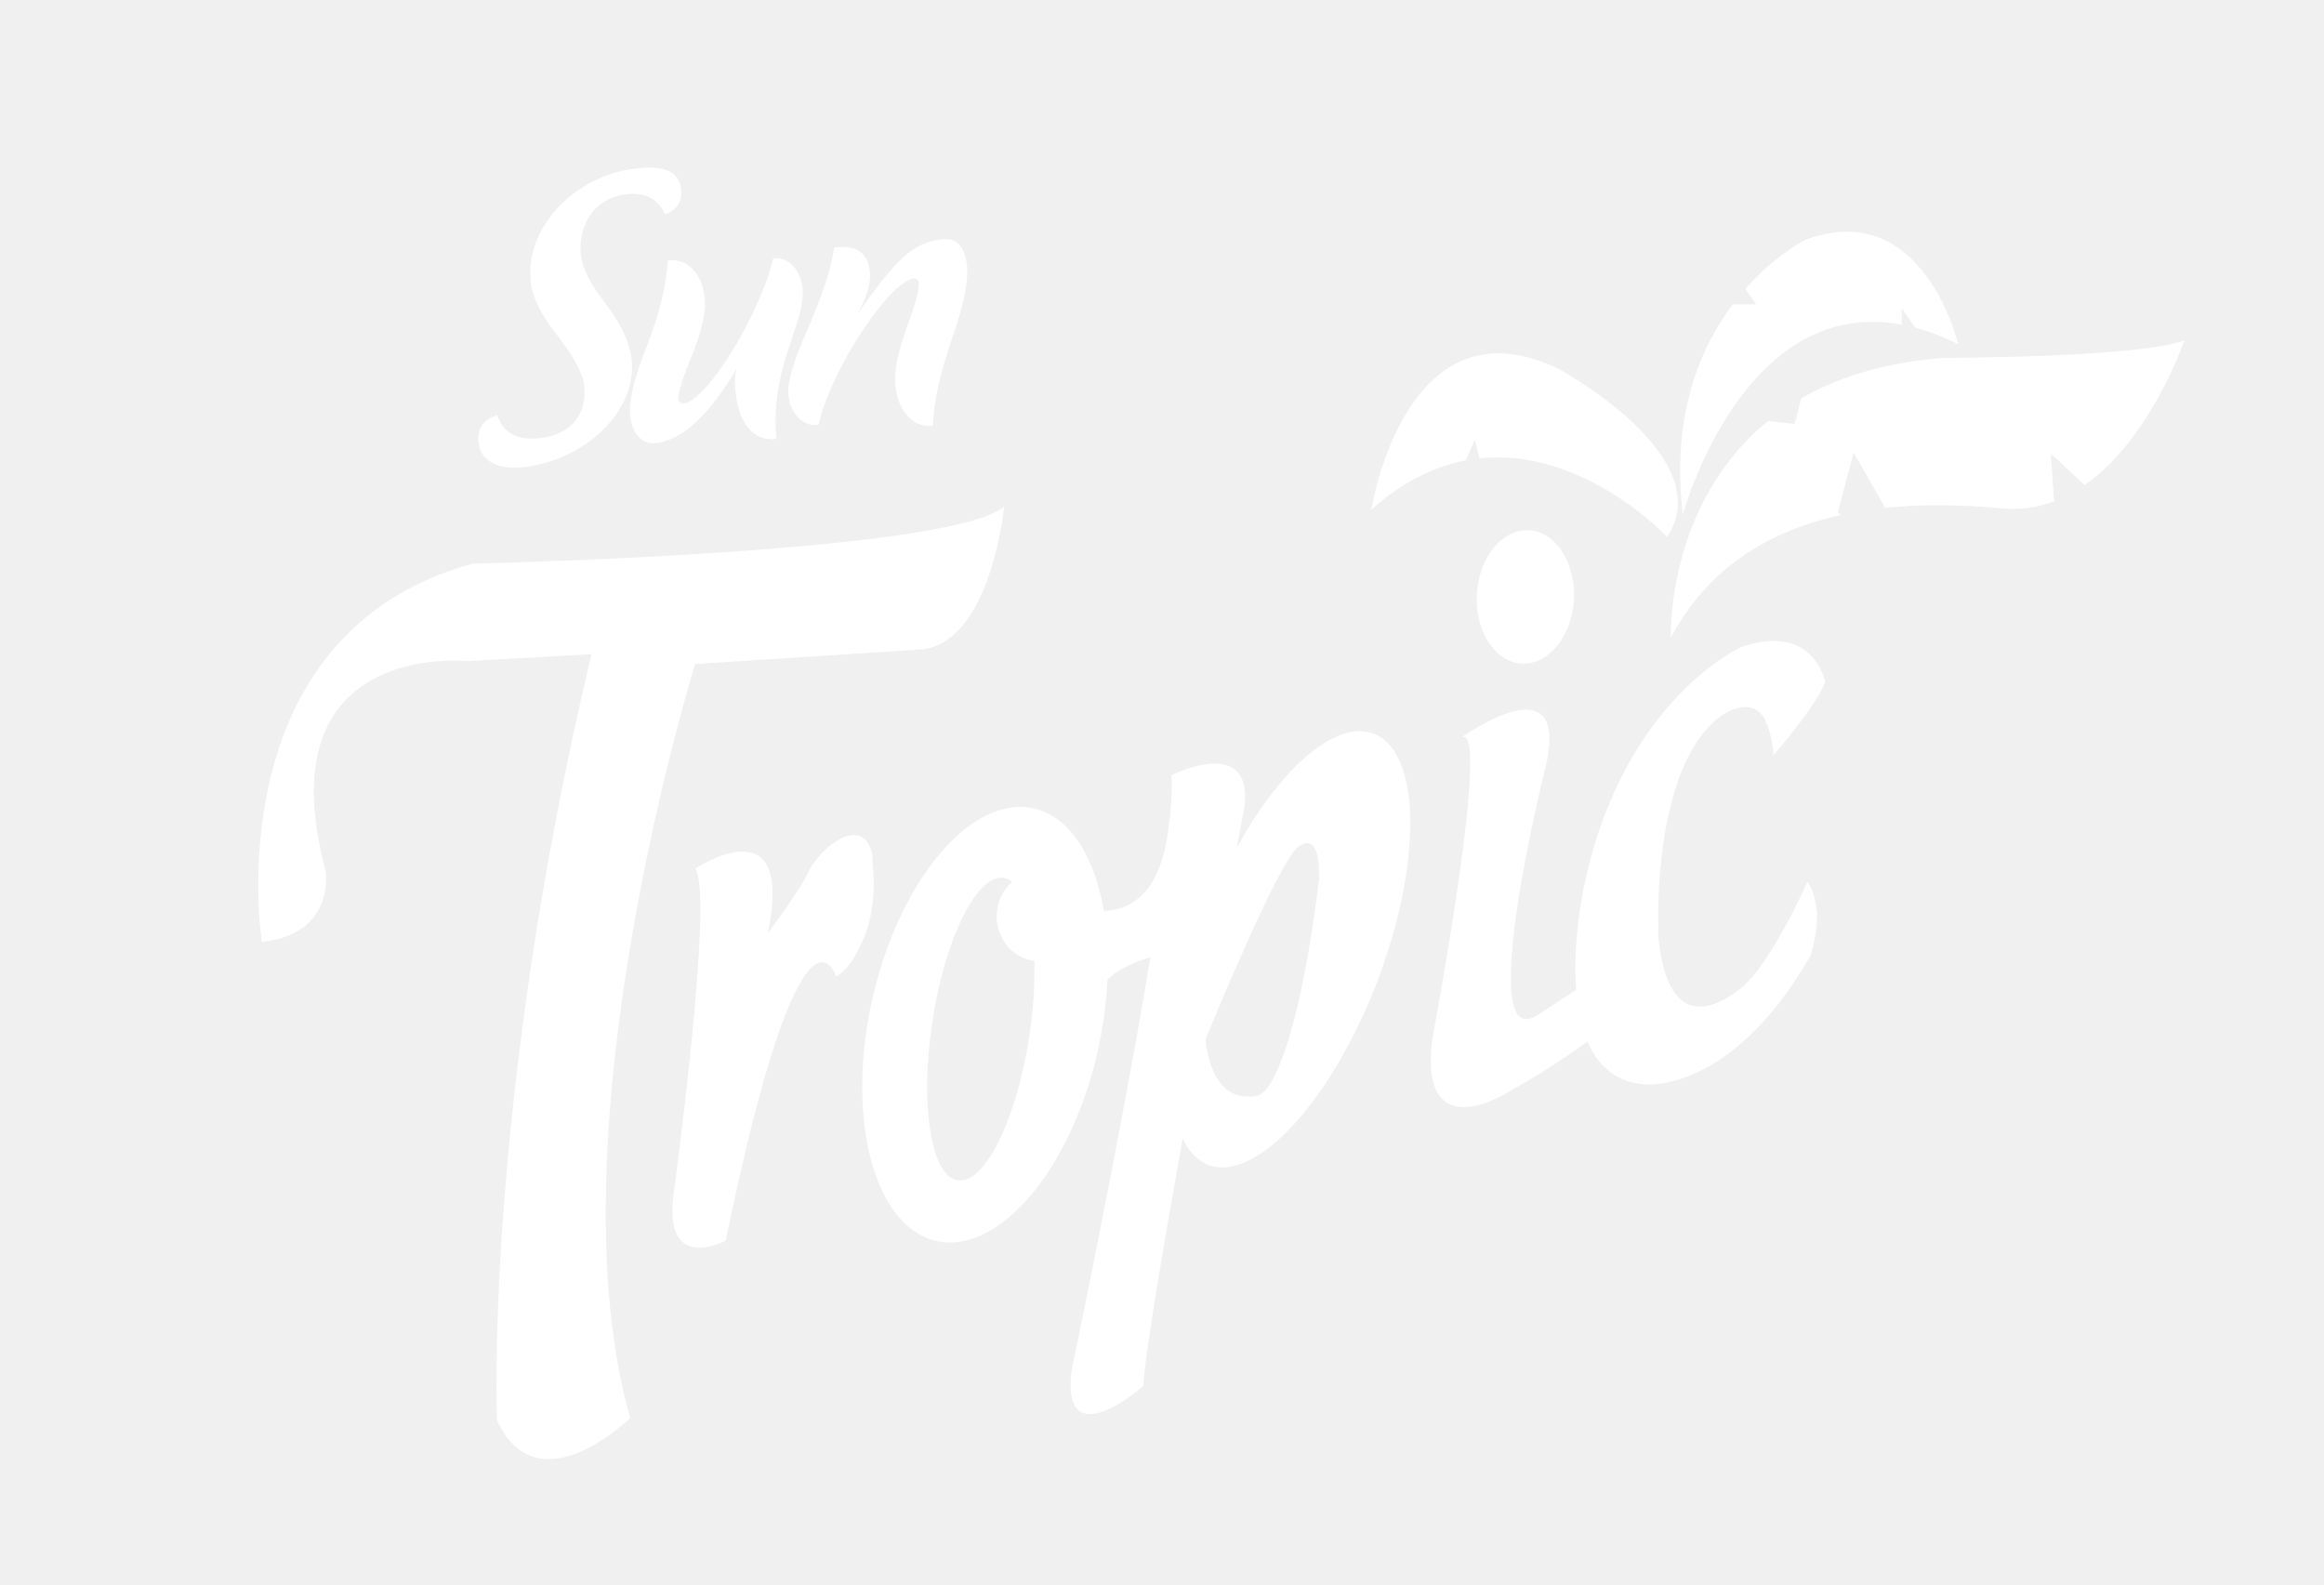
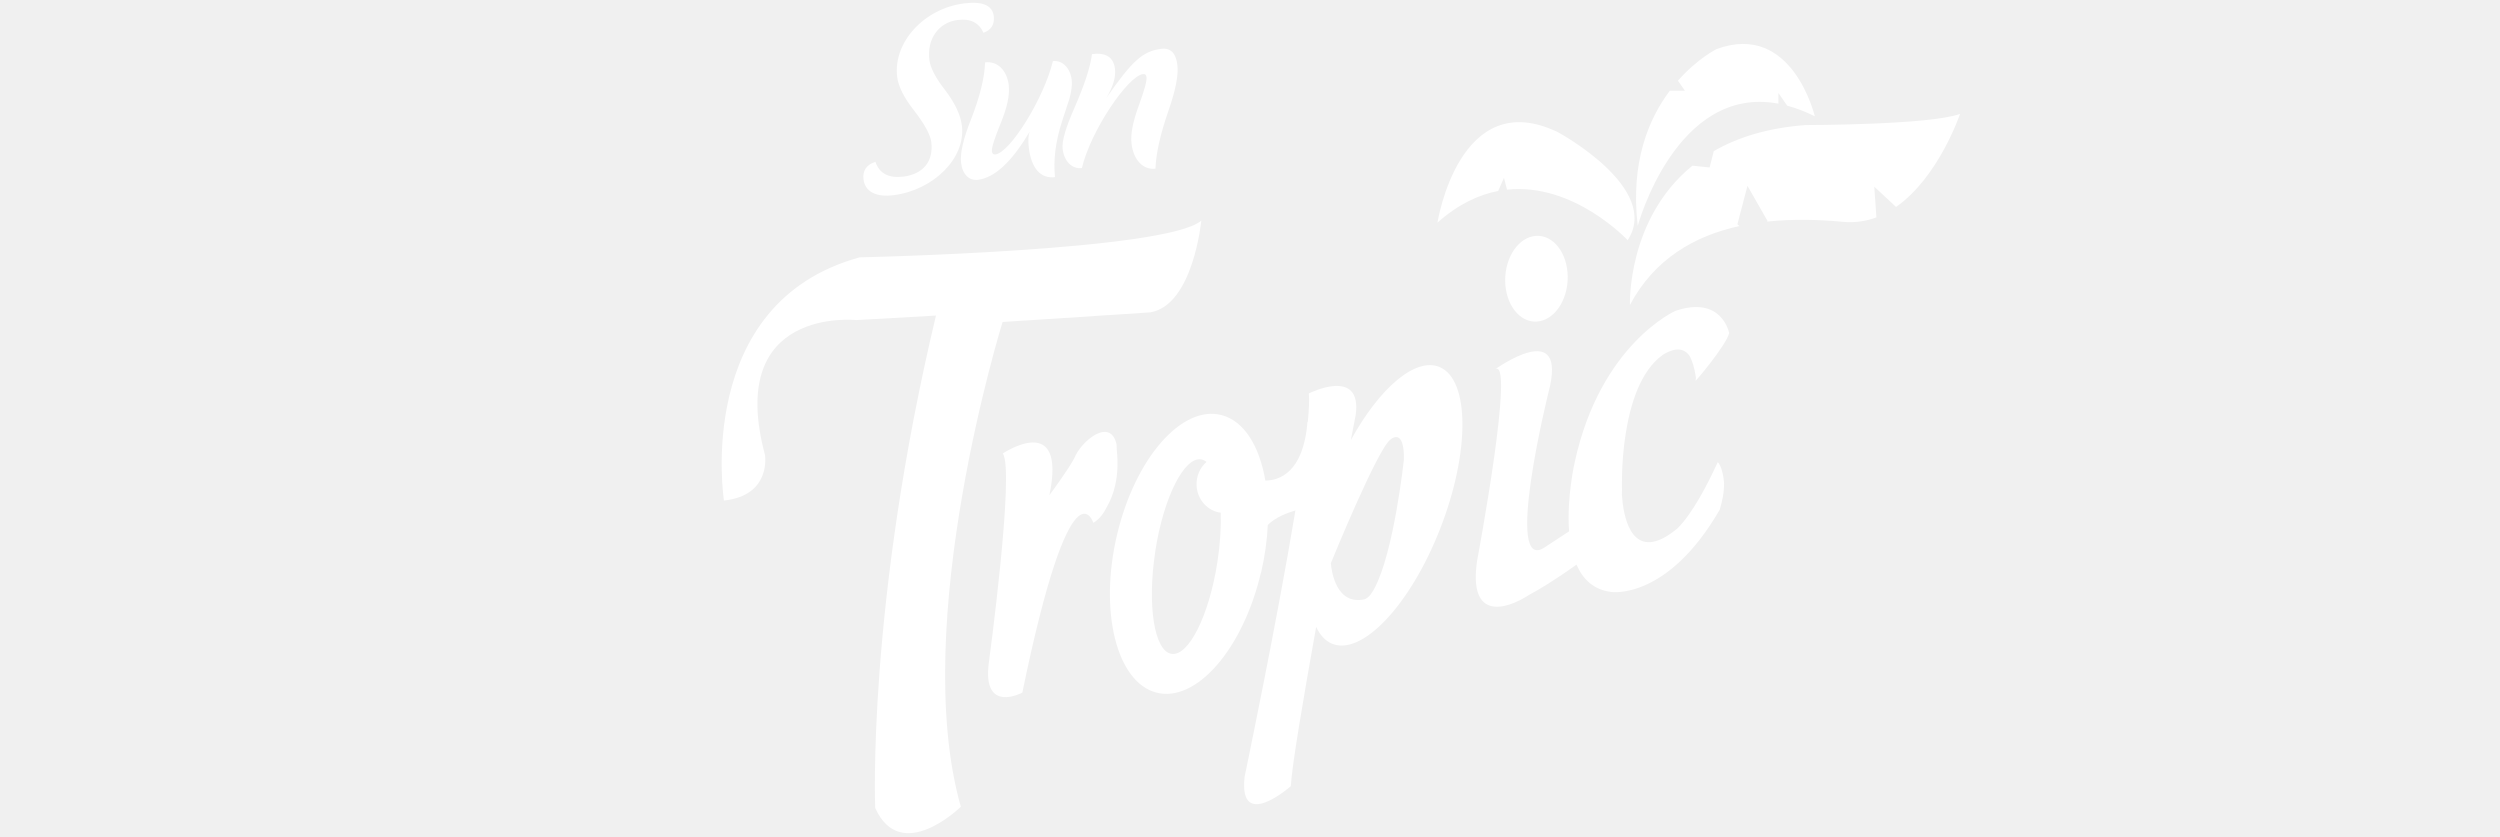
- <svg xmlns="http://www.w3.org/2000/svg" id="vegetation" width="419.19" height="285.74" viewBox="0 0 419.19 285.74">
-   <path d="m350.61,64.55c-10.75.81-19.15,3.52-25.73,7.31l-1.16,4.59-4.82-.5c-18.42,14.98-17.53,39.08-17.53,39.08,6.9-13,18.22-19.41,30.72-22.15-.19-.15-.38-.32-.57-.5l2.82-10.77,5.64,9.86s-.06.07-.17.16c7.16-.77,14.49-.58,21.42.07,3.35.3,6.44-.2,9.28-1.26l-.6-8.62,6.11,5.68c12-8.37,17.96-26.09,17.96-26.09-8.46,3.13-43.39,3.13-43.39,3.13Zm-7.59-6v-2.98l2.46,3.54c2.46.65,5.03,1.62,7.74,2.98,0,0-6.29-26.7-27.55-18.85,0,0-5.35,2.64-10.85,8.86l1.95,2.8h-4.23c-5.9,7.85-11.12,20.07-9,37.92,0,0,10.73-39.66,39.47-34.27Zm-61.82,8.02c-27.76-13.46-33.84,25.35-33.84,25.35,5.76-5.14,11.53-7.82,17.03-8.88l1.62-3.68.86,3.31c18.8-2.01,33.85,14.19,33.85,14.19,9.55-14.58-19.53-30.29-19.53-30.29Z" style="fill: #fff; stroke-width: 0px;" />
+ <svg xmlns="http://www.w3.org/2000/svg" id="vegetation" width="419.19" height="140.3" viewBox="0 0 419.19 140.3">
+   <path d="m302.74,20.97c-6.43.48-11.45,2.1-15.38,4.37l-.7,2.74-2.88-.3c-11.01,8.95-10.48,23.36-10.48,23.36,4.12-7.77,10.89-11.6,18.36-13.24-.11-.09-.23-.19-.34-.3l1.69-6.44,3.37,5.9s-.04.04-.1.1c4.28-.46,8.66-.35,12.8.04,2,.18,3.85-.12,5.55-.75l-.36-5.15,3.65,3.4c7.17-5,10.73-15.6,10.73-15.6-5.06,1.87-25.93,1.87-25.93,1.87Zm-4.54-3.59v-1.78l1.47,2.12c1.47.39,3.01.97,4.63,1.78,0,0-3.76-15.96-16.47-11.27,0,0-3.2,1.57-6.48,5.3l1.17,1.68h-2.53c-3.53,4.69-6.64,12-5.38,22.66,0,0,6.41-23.7,23.59-20.49Zm-36.95,4.8c-16.59-8.04-20.22,15.15-20.22,15.15,3.44-3.07,6.89-4.68,10.18-5.31l.97-2.2.51,1.98c11.23-1.2,20.23,8.48,20.23,8.48,5.71-8.72-11.67-18.1-11.67-18.1Z" style="fill: #fff; stroke-width: 0px;" />
  <g>
-     <path d="m157.39,155.67c0-.92-.03-1.47-.03-1.47-1.68-7.87-10.03-1-11.89,3.81-1.57,2.93-5.47,8.31-6.98,10.36,4.94-23.82-13.08-11.69-13.08-11.69,3.45,4.53-3.93,58.87-3.93,58.87-1.8,14.26,9.42,8.22,9.42,8.22,13.77-66.84,19.92-47.64,19.92-47.64,1.65-.99,2.9-2.62,3.83-4.56,1.85-3.19,3.52-8.3,2.74-15.91Z" style="fill: #fff; stroke-width: 0px;" />
-     <path d="m274.38,119.68c4.83.33,9.08-4.76,9.5-11.39.42-6.64-3.16-12.3-7.99-12.64-4.83-.35-9.08,4.76-9.5,11.4-.42,6.63,3.16,12.29,7.99,12.64Z" style="fill: #fff; stroke-width: 0px;" />
-     <path d="m125.39,119.78l41.39-2.69c12.07-2.02,14.35-25.74,14.35-25.74-9.65,8.46-95.83,10.31-95.83,10.31-46.78,12.78-38.07,68.22-38.07,68.22,13.39-1.44,11.5-12.78,11.5-12.78-11.2-41.82,25.57-37.85,25.57-37.85l22.39-1.27c-19.42,81.31-17.05,138.14-17.05,138.14,7.27,16.1,24.03-.35,24.03-.35-14.6-51.42,11.71-135.98,11.71-135.98Z" style="fill: #fff; stroke-width: 0px;" />
-     <path d="m327.76,164.91c-.04-1.2-.66-4.92-1.78-5.78-2.9,6.34-7.15,14.5-11.38,18.66-1.25,1.01-2.4,1.81-3.45,2.39-.03.02-.06.04-.1.05,0,0,0,.01-.02.02-9.49,5.15-11.52-5.99-11.94-11.93.01-.46.01-.91.04-1.4,0,0-1.12-28.95,11.45-37.9,1.93-1.23,5.47-2.81,7.58.4.66,1.23,1.28,3.07,1.69,5.81.03.39.02.78-.09,1.02-.28.69,8.72-10.09,9.43-13.33,0,0-2.01-10.68-15.09-6.22,0,0-21,9.28-28.22,42.38,0,0-2.3,9.94-1.59,19.46l-6.77,4.43c-11.76,8.08.91-43.19.91-43.19,5.9-21.9-15.1-6.55-15.1-6.55,6.15-5.08-4.86,53.52-4.86,53.52-2.5,16.78,7.91,13.97,14.62,9.59,2.52-1.34,6.9-3.92,13.25-8.47,1.76,4.07,4.78,7.1,9.79,7.69,0,0,15.69,2.38,30.41-23.12.73-2.45,1.26-4.98,1.19-7.54Z" style="fill: #fff; stroke-width: 0px;" />
-     <path d="m197.87,190.11c1.07-4.59,1.69-9.11,1.89-13.39,2.14-2.17,5.56-3.44,7.75-4.06-5.31,32.07-14.26,74.72-14.26,74.72-1.73,15.6,12.97,2.63,12.97,2.63.26-5.36,3.46-24.35,7.11-44.69,1.04,2.25,2.49,3.87,4.35,4.68,8.42,3.65,22.04-10.75,30.43-32.17,8.38-21.4,8.36-41.72-.06-45.38-6.77-2.94-16.9,5.79-24.97,20.45.85-4.43,1.35-7.06,1.35-7.06,1.85-13.58-13.14-6-13.14-6,.16,1.73.04,4.52-.3,8.1l-.08-.15c-1.13,14.56-8.22,16.48-11.8,16.5-1.66-9.69-5.98-16.73-12.27-18.38-11.16-2.92-24.3,12.16-29.34,33.64-5.05,21.49-.1,41.28,11.05,44.2,11.15,2.91,24.29-12.15,29.34-33.64Zm19.62-2.75s13.18-32.37,16.76-34.66c0,0,3.83-3.42,3.67,5.7,0,0-2.78,26.02-8.32,36.22v-.03c-.09.17-.16.33-.24.49-.26.44-.52.84-.78,1.2-.53.65-1.08,1.05-1.57,1.29-8.14,1.89-9.4-8.08-9.57-10.1.02-.04.02-.08.05-.11Zm-49.3-3.24c2.32-15.06,8.11-26.59,12.92-25.77.53.09,1.01.35,1.47.71-1.82,1.58-2.93,4-2.79,6.68.22,3.98,3.13,7.11,6.77,7.57.12,4.14-.16,8.85-.93,13.81-2.33,15.06-8.12,26.6-12.92,25.77-4.82-.82-6.83-13.72-4.51-28.77Z" style="fill: #fff; stroke-width: 0px;" />
+     <path d="m187.25,75.44c0-.55-.02-.88-.02-.88-1-4.71-5.99-.59-7.1,2.28-.94,1.75-3.27,4.97-4.17,6.19,2.95-14.24-7.82-6.99-7.82-6.99,2.06,2.71-2.35,35.18-2.35,35.18-1.08,8.52,5.63,4.92,5.63,4.92,8.23-39.95,11.91-28.47,11.91-28.47.99-.59,1.73-1.57,2.29-2.72,1.11-1.91,2.11-4.96,1.64-9.51Z" style="fill: #fff; stroke-width: 0px;" />
+     <path d="m257.17,53.92c2.89.2,5.43-2.84,5.68-6.81.25-3.97-1.89-7.35-4.77-7.56-2.89-.21-5.43,2.84-5.68,6.81-.25,3.96,1.89,7.35,4.77,7.56Z" style="fill: #fff; stroke-width: 0px;" />
+     <path d="m168.12,53.99l24.74-1.61c7.22-1.21,8.57-15.39,8.57-15.39-5.77,5.06-57.28,6.16-57.28,6.16-27.96,7.64-22.76,40.78-22.76,40.78,8-.86,6.88-7.64,6.88-7.64-6.69-25,15.29-22.62,15.29-22.62l13.38-.76c-11.61,48.6-10.19,82.57-10.19,82.57,4.34,9.62,14.36-.21,14.36-.21-8.73-30.73,7-81.28,7-81.28Z" style="fill: #fff; stroke-width: 0px;" />
+     <path d="m289.08,80.95c-.02-.72-.4-2.94-1.06-3.45-1.73,3.79-4.27,8.67-6.8,11.15-.74.6-1.43,1.08-2.06,1.43-.02.01-.03.02-.06.03,0,0,0,0-.01.01-5.67,3.08-6.89-3.58-7.14-7.13,0-.27,0-.54.02-.84,0,0-.67-17.3,6.84-22.65,1.16-.74,3.27-1.68,4.53.24.39.74.77,1.84,1.01,3.47.02.24.01.46-.05.61-.17.41,5.21-6.03,5.64-7.97,0,0-1.2-6.38-9.02-3.72,0,0-12.55,5.55-16.87,25.33,0,0-1.38,5.94-.95,11.63l-4.04,2.65c-7.03,4.83.55-25.81.55-25.81,3.52-13.09-9.03-3.92-9.03-3.92,3.67-3.03-2.9,31.99-2.9,31.99-1.5,10.03,4.73,8.35,8.74,5.73,1.51-.8,4.13-2.34,7.92-5.06,1.05,2.43,2.86,4.24,5.85,4.59,0,0,9.38,1.42,18.18-13.82.43-1.46.75-2.98.71-4.5Z" style="fill: #fff; stroke-width: 0px;" />
+     <path d="m211.45,96.02c.64-2.74,1.01-5.44,1.13-8,1.28-1.29,3.32-2.05,4.63-2.43-3.18,19.17-8.52,44.66-8.52,44.66-1.04,9.32,7.75,1.57,7.75,1.57.15-3.2,2.07-14.55,4.25-26.71.62,1.35,1.49,2.31,2.6,2.8,5.03,2.18,13.18-6.43,18.18-19.23,5.01-12.79,4.99-24.93-.04-27.12-4.05-1.75-10.1,3.46-14.92,12.22.51-2.65.81-4.22.81-4.22,1.1-8.12-7.86-3.59-7.86-3.59.1,1.03.03,2.7-.18,4.84l-.05-.09c-.67,8.7-4.91,9.85-7.06,9.86-.99-5.79-3.57-10-7.34-10.98-6.67-1.74-14.52,7.27-17.54,20.11-3.02,12.84-.06,24.67,6.6,26.42,6.66,1.74,14.52-7.26,17.54-20.11Zm11.73-1.65s7.88-19.35,10.02-20.71c0,0,2.29-2.04,2.2,3.4,0,0-1.66,15.55-4.97,21.65v-.02c-.05.1-.1.2-.15.29-.15.26-.31.5-.47.72-.32.39-.65.63-.94.77-4.87,1.13-5.62-4.83-5.72-6.04.01-.03.01-.05.03-.06Zm-29.47-1.94c1.39-9,4.85-15.9,7.72-15.4.31.06.6.21.88.42-1.09.94-1.75,2.39-1.67,3.99.13,2.38,1.87,4.25,4.05,4.53.07,2.47-.1,5.29-.56,8.26-1.39,9-4.85,15.9-7.72,15.4-2.88-.49-4.08-8.2-2.69-17.2Z" style="fill: #fff; stroke-width: 0px;" />
  </g>
  <g>
-     <path d="m112.74,35.07c-5.25.67-8.65,5.26-7.94,11.18.27,2.25,1.79,5.13,4.48,8.58,2.71,3.59,4.28,6.89,4.64,9.92,1.08,9.09-7.95,18.04-19.19,19.48-4.63.59-7.99-.84-8.41-4.43-.29-2.47.82-4.11,3.35-4.94,1.09,3.3,3.74,4.67,7.9,4.14,5.45-.7,8.42-4.22,7.77-9.65-.24-2.04-1.84-4.99-4.71-8.7-2.93-3.7-4.56-6.93-4.89-9.68-1.14-9.58,7.47-19.12,18.79-20.57,5.18-.66,7.95.55,8.31,3.58.28,2.33-.71,3.89-2.9,4.67-1.24-2.85-3.66-4.04-7.21-3.59v-.07s0,.07,0,.07Z" style="fill: #fff; stroke-width: 0px;" />
-     <path d="m127.09,53.48c.31,2.61-.45,6.14-2.21,10.44-1.77,4.31-2.62,6.99-2.51,7.98.08.63.39.95,1,.87,4.09-.52,13.56-15.68,16.11-26.16,2.66-.34,4.87,1.95,5.27,5.26.16,1.34-.05,3.08-.62,5.23l-2.03,6.2c-1.98,6.05-2.53,11.27-2.05,15.86-4.09.52-6.67-2.58-7.35-8.22-.25-2.04-.15-3.56.22-4.53-4.95,8.43-9.81,12.91-14.51,13.51-2.39.31-4.33-1.45-4.72-4.76-.32-2.68.64-6.8,2.82-12.3,2.44-6.25,3.75-11.49,3.92-15.88,3.48-.44,6.14,2.22,6.66,6.52v-.07s0,.07,0,.07Z" style="fill: #fff; stroke-width: 0px;" />
-     <path d="m164.75,50.25c-4.23.54-14.7,15.97-17.13,26.37-2.79.36-5-1.93-5.41-5.32-.26-2.19.87-6.05,3.32-11.58,2.77-6.36,4.45-11.37,4.91-15.08,3.89-.5,6.05.87,6.44,4.12.28,2.32-.51,5-2.41,8.18,7.26-10.44,10.2-13.11,15.37-13.77,2.66-.34,4.15,1.18,4.56,4.57.33,2.74-.48,7-2.49,12.76-2.27,6.51-3.49,11.89-3.66,16.28-3.48.44-6.18-2.5-6.72-7.01-.31-2.61.37-6.13,1.99-10.56,1.61-4.42,2.33-7.09,2.22-8.08-.08-.63-.39-.95-1-.88v-.07s0,.07,0,.07Z" style="fill: #fff; stroke-width: 0px;" />
+     <path d="m160.57,3.35c-3.14.4-5.17,3.14-4.74,6.68.16,1.35,1.07,3.07,2.68,5.13,1.62,2.14,2.56,4.12,2.78,5.93.65,5.43-4.75,10.78-11.47,11.64-2.77.35-4.77-.5-5.03-2.65-.18-1.47.49-2.46,2-2.95.65,1.97,2.24,2.79,4.72,2.48,3.26-.42,5.03-2.52,4.65-5.77-.15-1.22-1.1-2.98-2.81-5.2-1.75-2.21-2.73-4.14-2.92-5.78-.68-5.73,4.47-11.43,11.23-12.29,3.1-.39,4.75.33,4.97,2.14.17,1.39-.43,2.32-1.73,2.79-.74-1.7-2.19-2.42-4.31-2.15v-.04s0,.04,0,.04Z" style="fill: #fff; stroke-width: 0px;" />
+     <path d="m169.14,14.36c.19,1.56-.27,3.67-1.32,6.24-1.06,2.58-1.57,4.18-1.5,4.77.05.38.23.57.6.52,2.45-.31,8.1-9.37,9.63-15.64,1.59-.2,2.91,1.17,3.15,3.14.1.8-.03,1.84-.37,3.13l-1.21,3.7c-1.18,3.61-1.51,6.73-1.22,9.48-2.44.31-3.99-1.54-4.39-4.91-.15-1.22-.09-2.13.13-2.71-2.96,5.04-5.86,7.72-8.67,8.07-1.43.18-2.59-.87-2.82-2.85-.19-1.6.38-4.07,1.69-7.35,1.46-3.74,2.24-6.87,2.34-9.49,2.08-.26,3.67,1.33,3.98,3.89v-.04s0,.04,0,.04Z" style="fill: #fff; stroke-width: 0px;" />
+     <path d="m191.65,12.42c-2.53.32-8.79,9.55-10.24,15.76-1.67.21-2.99-1.16-3.23-3.18-.16-1.31.52-3.62,1.98-6.92,1.66-3.8,2.66-6.8,2.94-9.01,2.32-.3,3.62.52,3.85,2.46.17,1.39-.3,2.99-1.44,4.89,4.34-6.24,6.09-7.83,9.19-8.23,1.59-.2,2.48.71,2.72,2.73.2,1.64-.29,4.18-1.49,7.63-1.35,3.89-2.09,7.11-2.19,9.73-2.08.26-3.69-1.49-4.01-4.19-.19-1.56.22-3.66,1.19-6.31.97-2.64,1.4-4.24,1.33-4.83-.05-.38-.23-.57-.6-.52v-.04s0,.04,0,.04Z" style="fill: #fff; stroke-width: 0px;" />
  </g>
</svg>
